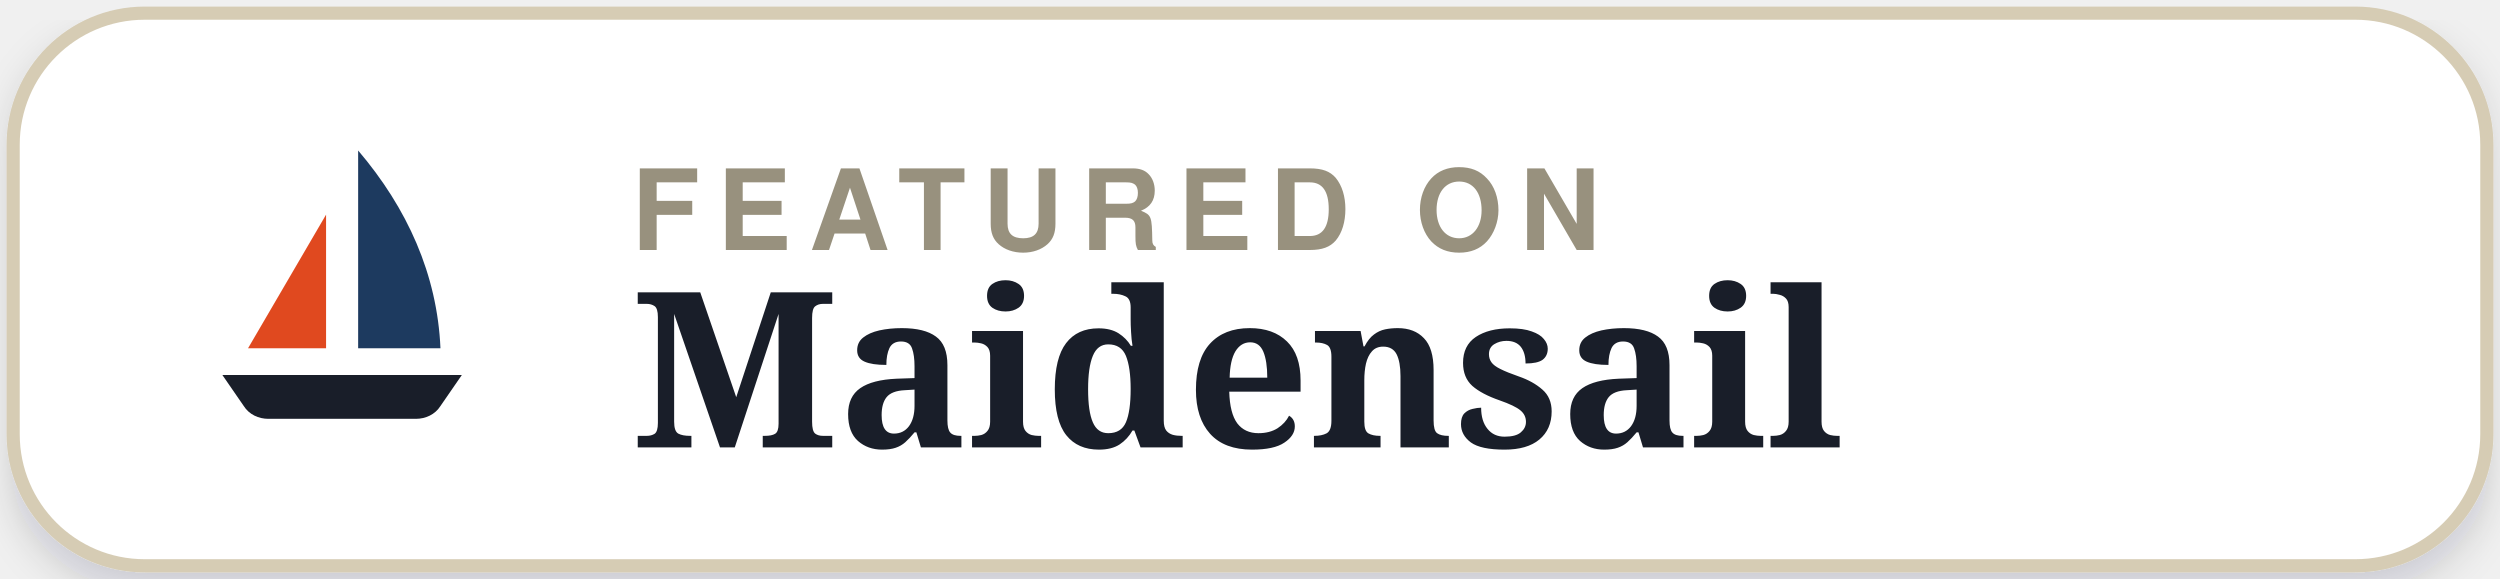
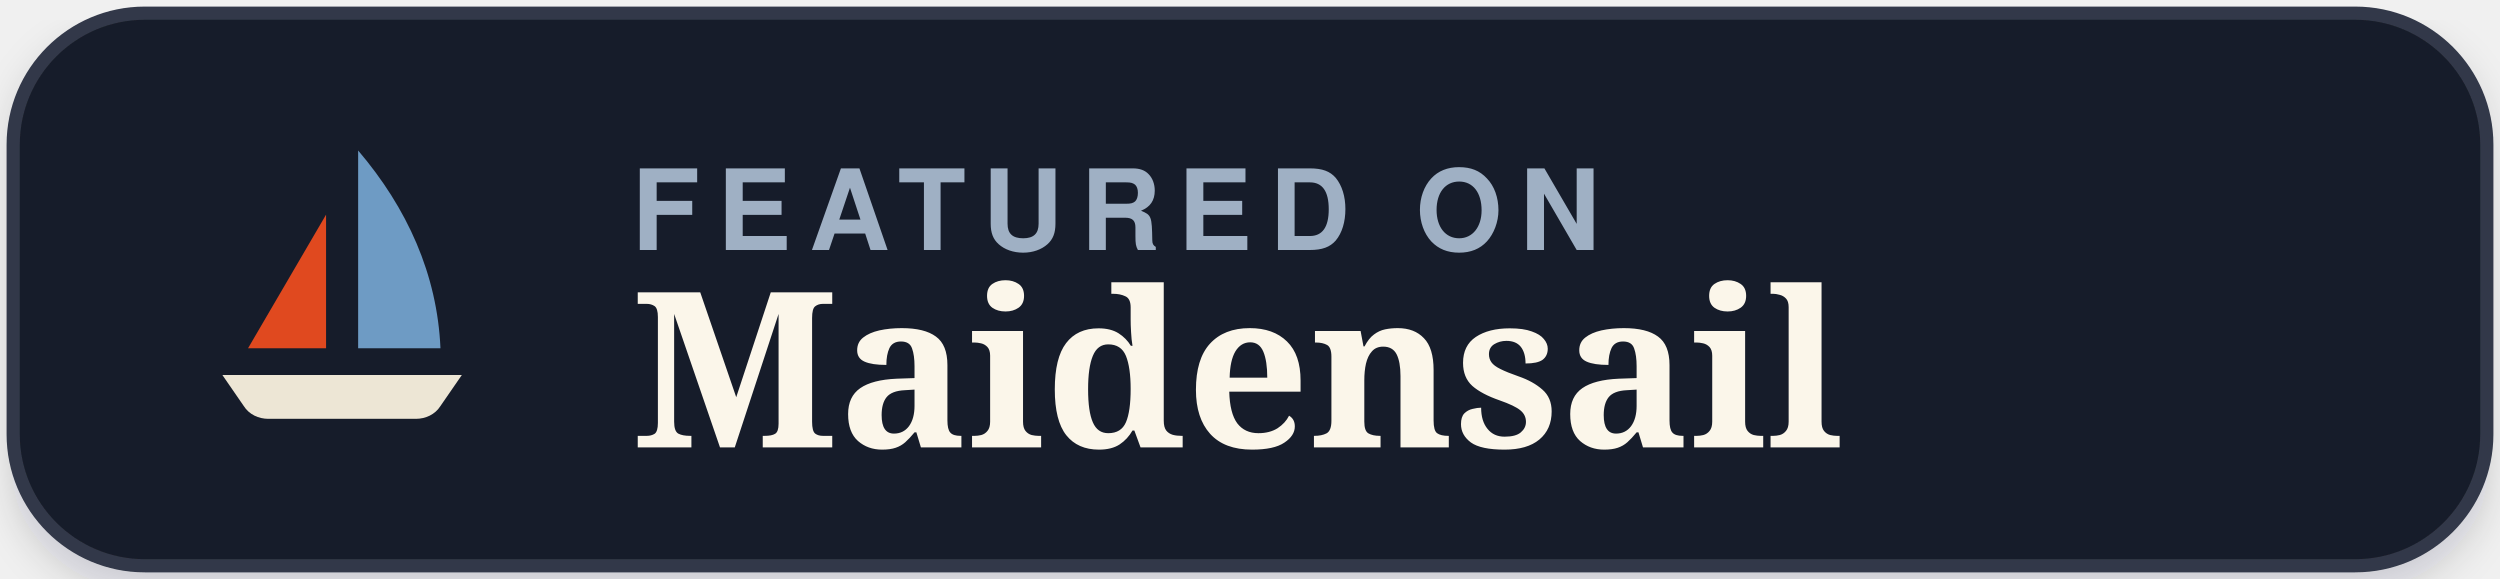
<svg xmlns="http://www.w3.org/2000/svg" width="190" height="44" viewBox="0 0 190 44">
  <defs>
    <filter id="shadow" x="-20%" y="-20%" width="140%" height="160%">
      <feDropShadow dx="0" dy="1.5" stdDeviation="1.5" flood-color="#191E29" flood-opacity="0.16" />
    </filter>
  </defs>
-   <rect x="1" y="1" width="188" height="42" rx="10" fill="#FFFFFF" stroke="#D6CCB4" filter="url(#shadow)" />
+   <rect x="1" y="1" width="188" height="42" rx="10" fill="#191E29" stroke="#33394A" filter="url(#shadow)" />
  <g transform="translate(13,9) scale(0.8125)">
-     <path d="M17.5 3c4.6 5.4 7.4 11.6 7.7 18.5h-7.7z" fill="#1D3A5F" />
+     <path d="M17.5 3c4.6 5.4 7.4 11.6 7.7 18.5h-7.7z" fill="#6E9BC4" />
    <path d="M14.5 9v12.5H7.2z" fill="#E0491F" />
-     <path d="M4.8 24h22.4l-2 2.9c-.5.8-1.4 1.2-2.3 1.2H9.1c-.9 0-1.8-.4-2.3-1.2z" fill="#191E29" />
+     <path d="M4.8 24h22.4l-2 2.9c-.5.8-1.4 1.2-2.3 1.2H9.1c-.9 0-1.8-.4-2.3-1.2z" fill="#EDE6D5" />
  </g>
-   <text x="48" y="19" font-family="Helvetica, Arial, sans-serif" font-size="8.5" font-weight="700" letter-spacing="1.3" fill="#98917E">FEATURED ON</text>
-   <text x="48" y="34" font-family="Georgia, serif" font-size="16.5" font-weight="700" fill="#191E29">Maidensail</text>
+   <text x="48" y="19" font-family="Helvetica, Arial, sans-serif" font-size="8.5" font-weight="700" letter-spacing="1.3" fill="#9FB0C4">FEATURED ON</text>
+   <text x="48" y="34" font-family="Georgia, serif" font-size="16.5" font-weight="700" fill="#FBF6EA">Maidensail</text>
</svg>
